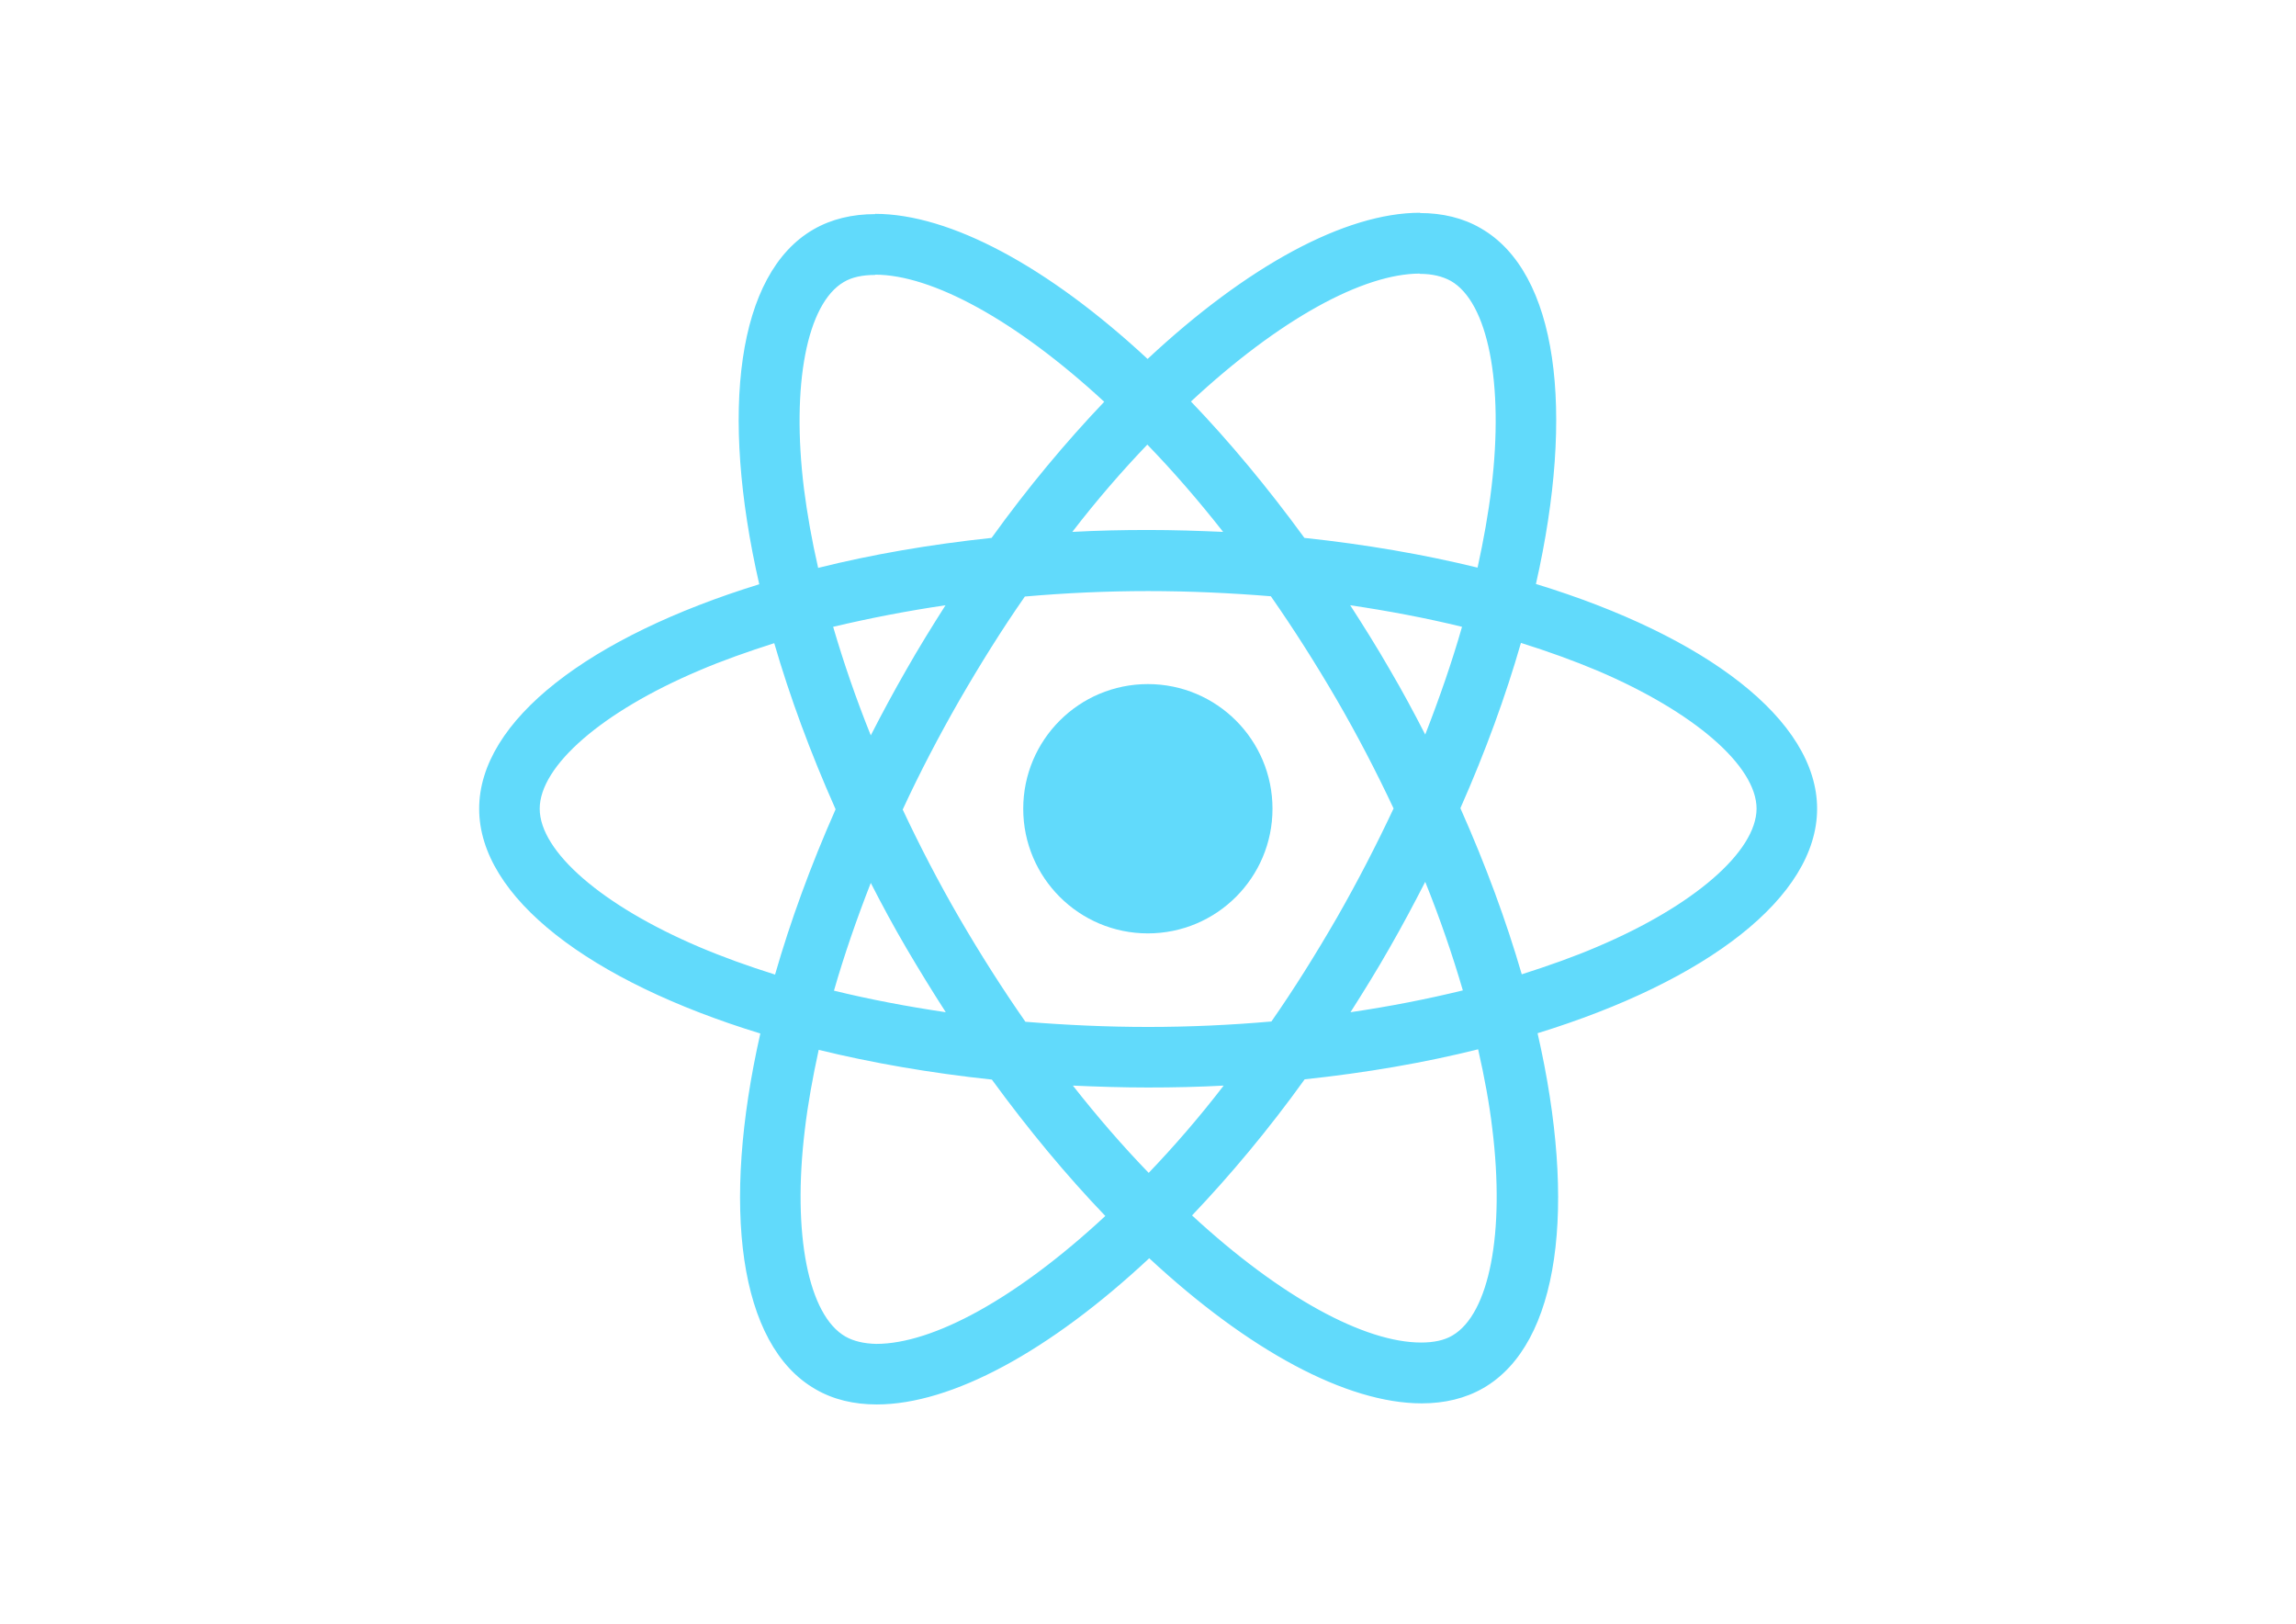
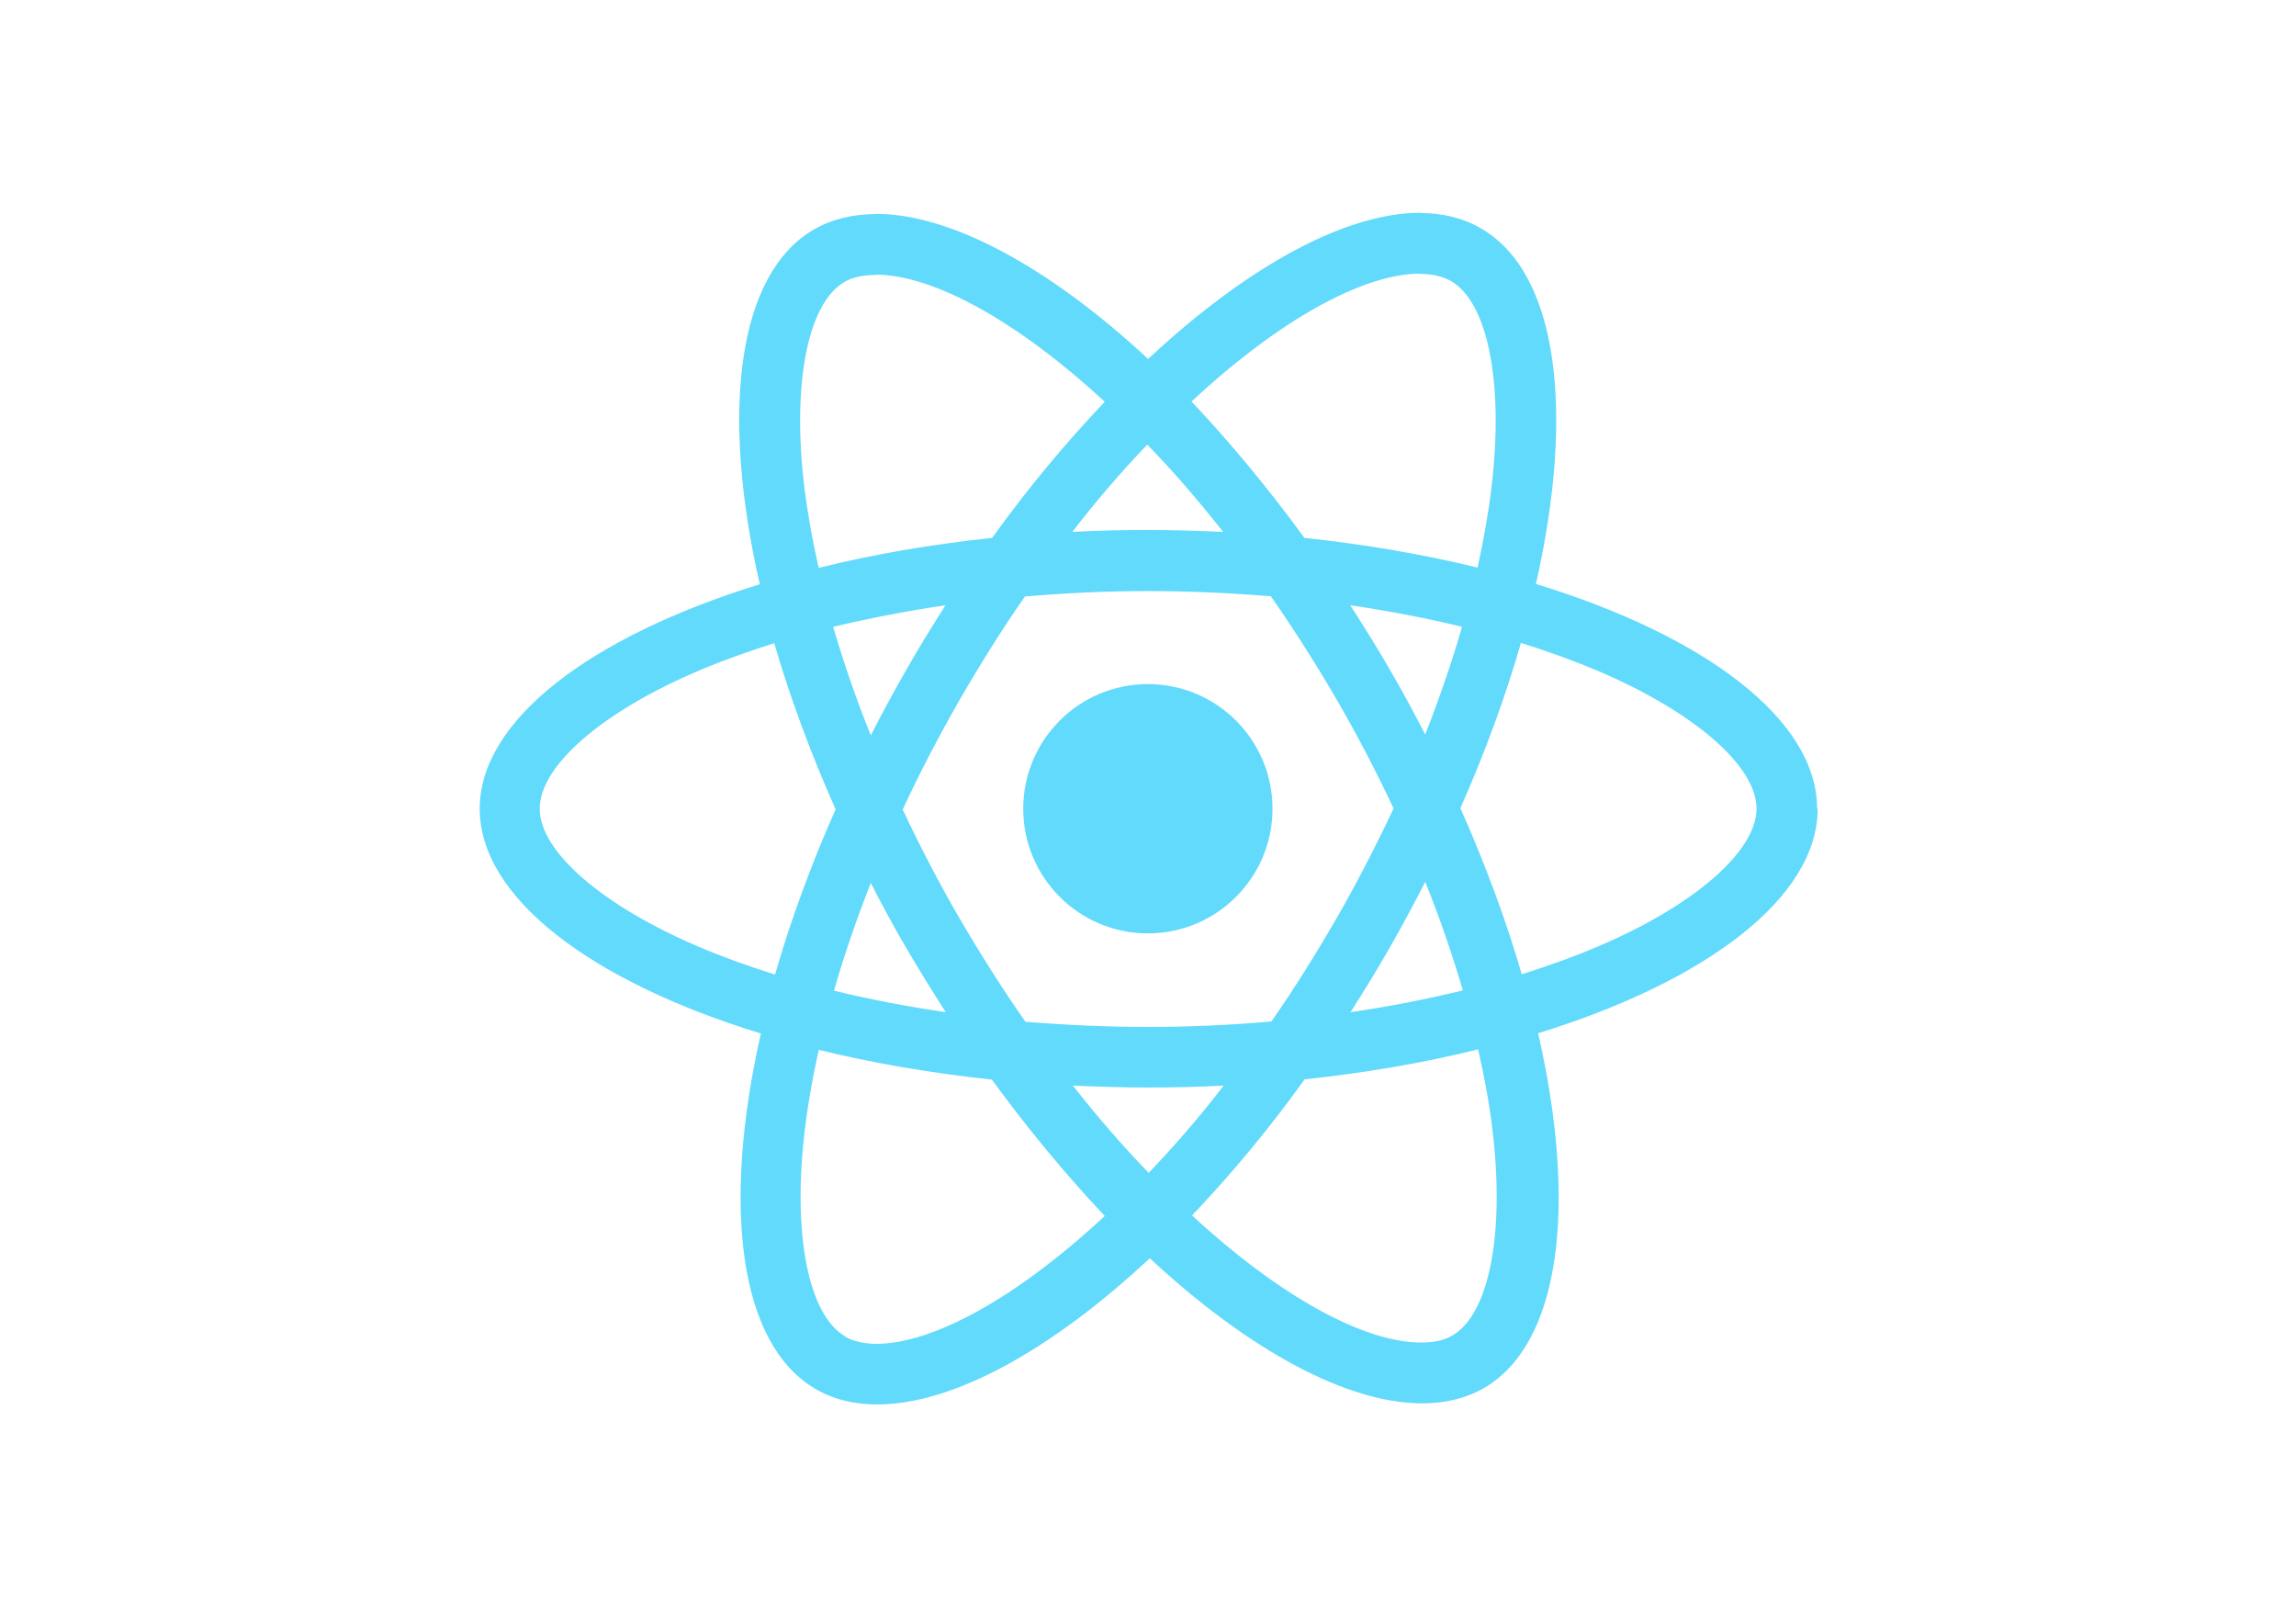
<svg xmlns="http://www.w3.org/2000/svg" viewBox="0 0 841.9 595.3">
  <g fill="#61DAFB">
-     <path d="M666.3 296.5c0-32.5-40.7-63.3-103.1-82.4 14.4-63.6 8-114.2-20.2-130.4-6.5-3.8-14.1-5.6-22.4-5.6v22.3c4.6 0 8.3.9 11.4 2.6 13.6 7.8 19.5 37.5 14.9 75.7-1.1 9.4-2.9 19.3-5.1 29.4-19.6-4.8-41-8.5-63.5-10.9-13.5-18.5-27.5-35.3-41.6-50 32.6-30.3 63.2-46.9 84-46.9V78c-27.5 0-63.5 19.6-99.9 53.6-36.4-33.8-72.4-53.2-99.9-53.2v22.3c20.7 0 51.4 16.5 84 46.6-14 14.7-28 31.4-41.3 49.9-22.6 2.4-44 6.1-63.6 11-2.3-10-4-19.7-5.2-29-4.7-38.2 1.1-67.9 14.6-75.8 3-1.8 6.9-2.6 11.5-2.6V78.5c-8.4 0-16 1.8-22.6 5.6-28.1 16.2-34.4 66.7-19.9 130.1-62.2 19.2-102.7 49.9-102.7 82.3 0 32.5 40.7 63.3 103.1 82.4-14.4 63.6-8 114.2 20.2 130.4 6.5 3.8 14.1 5.6 22.5 5.6 27.5 0 63.5-19.6 99.9-53.6 36.4 33.8 72.4 53.2 99.9 53.2 8.4 0 16-1.8 22.6-5.6 28.1-16.2 34.4-66.7 19.9-130.1 62-19.1 102.5-49.9 102.5-82.3zm-130.2-66.7c-3.7 12.9-8.3 26.2-13.5 39.5-4.1-8-8.4-16-13.1-24-4.6-8-9.5-15.8-14.4-23.4 14.2 2.1 27.9 4.7 41 7.9zm-45.8 106.5c-7.8 13.5-15.8 26.3-24.1 38.2-14.9 1.3-30 2-45.2 2-15.1 0-30.2-.7-45-1.9-8.3-11.9-16.4-24.6-24.2-38-7.6-13.1-14.5-26.4-20.8-39.8 6.2-13.4 13.2-26.8 20.7-39.9 7.8-13.5 15.8-26.3 24.1-38.2 14.9-1.3 30-2 45.2-2 15.1 0 30.2.7 45 1.9 8.3 11.9 16.4 24.6 24.2 38 7.6 13.1 14.5 26.4 20.8 39.8-6.3 13.4-13.2 26.8-20.7 39.9zm32.3-13c5.4 13.4 10 26.8 13.8 39.8-13.1 3.2-26.9 5.9-41.2 8 4.9-7.7 9.8-15.6 14.4-23.7 4.6-8 8.9-16.1 13-24.1zM421.2 430c-9.3-9.6-18.6-20.3-27.8-32 9 .4 18.2.7 27.5.7 9.4 0 18.7-.2 27.8-.7-9 11.7-18.3 22.4-27.5 32zm-74.4-58.9c-14.2-2.1-27.9-4.7-41-7.9 3.7-12.9 8.3-26.2 13.5-39.5 4.1 8 8.4 16 13.1 24 4.7 8 9.5 15.8 14.4 23.4zM420.7 163c9.3 9.6 18.6 20.3 27.8 32-9-.4-18.2-.7-27.5-.7-9.4 0-18.7.2-27.8.7 9-11.7 18.3-22.4 27.5-32zm-74 58.9c-4.9 7.7-9.8 15.6-14.4 23.7-4.6 8-8.9 16-13 24-5.4-13.4-10-26.8-13.8-39.8 13.1-3.1 26.9-5.8 41.2-7.9zm-90.5 125.2c-35.4-15.1-58.3-34.9-58.3-50.6 0-15.7 22.9-35.6 58.3-50.6 8.6-3.7 18-7 27.7-10.1 5.7 19.6 13.2 40 22.5 60.9-9.2 20.8-16.6 41.1-22.2 60.6-9.9-3.1-19.3-6.5-28-10.2zM310 490c-13.6-7.8-19.5-37.5-14.9-75.7 1.1-9.4 2.9-19.3 5.1-29.4 19.6 4.8 41 8.5 63.5 10.9 13.5 18.5 27.5 35.3 41.6 50-32.6 30.3-63.2 46.9-84 46.9-4.5-.1-8.3-1-11.3-2.7zm237.2-76.2c4.7 38.2-1.1 67.9-14.6 75.8-3 1.8-6.9 2.6-11.5 2.6-20.7 0-51.4-16.5-84-46.6 14-14.7 28-31.4 41.3-49.9 22.6-2.4 44-6.1 63.6-11 2.3 10.1 4.1 19.8 5.2 29.1zm38.5-66.7c-8.6 3.7-18 7-27.7 10.1-5.7-19.6-13.2-40-22.5-60.9 9.2-20.8 16.6-41.1 22.2-60.6 9.9 3.1 19.3 6.5 28.1 10.2 35.4 15.1 58.3 34.9 58.3 50.6-.1 15.7-23 35.6-58.4 50.6zM320.8 78.4z" />
+     <path d="M666.3 296.5c0-32.5-40.7-63.3-103.1-82.4 14.4-63.6 8-114.2-20.2-130.4-6.5-3.8-14.1-5.6-22.4-5.6v22.3c4.6 0 8.3.9 11.4 2.6 13.6 7.8 19.5 37.5 14.9 75.7-1.1 9.4-2.9 19.3-5.1 29.4-19.6-4.8-41-8.5-63.5-10.9-13.5-18.5-27.5-35.3-41.4-50 32.6-30.3 63.2-46.9 84-46.9V78c-27.5 0-63.5 19.6-99.9 53.6-36.4-33.8-72.4-53.2-99.9-53.2v22.3c20.7 0 51.4 16.5 84 46.6-14 14.7-28 31.4-41.3 49.9-22.6 2.4-44 6.1-63.6 11-2.3-10-4-19.7-5.2-29-4.7-38.2 1.1-67.9 14.6-75.8 3-1.8 6.9-2.6 11.5-2.6V78.5c-8.4 0-16 1.8-22.6 5.6-28.1 16.2-34.4 66.7-19.9 130.1-62.2 19.2-102.7 49.9-102.7 82.3 0 32.5 40.7 63.3 103.1 82.4-14.4 63.6-8 114.2 20.2 130.4 6.5 3.8 14.1 5.6 22.5 5.6 27.5 0 63.5-19.6 99.9-53.6 36.4 33.8 72.4 53.2 99.9 53.2 8.4 0 16-1.8 22.6-5.6 28.1-16.2 34.4-66.7 19.9-130.1 62-19.1 102.5-49.9 102.5-82.3zm-130.2-66.7c-3.7 12.9-8.3 26.2-13.5 39.5-4.1-8-8.4-16-13.1-24-4.6-8-9.5-15.8-14.4-23.4 14.2 2.1 27.9 4.7 41 7.9zm-45.8 106.5c-7.8 13.5-15.8 26.3-24.1 38.2-14.9 1.3-30 2-45.2 2-15.1 0-30.2-.7-45-1.9-8.3-11.9-16.4-24.6-24.2-38-7.6-13.1-14.5-26.4-20.8-39.8 6.2-13.4 13.2-26.8 20.7-39.9 7.8-13.5 15.8-26.3 24.1-38.2 14.9-1.3 30-2 45.2-2 15.1 0 30.2.7 45 1.9 8.3 11.9 16.4 24.6 24.2 38 7.6 13.1 14.5 26.4 20.8 39.8-6.3 13.4-13.2 26.8-20.7 39.9zm32.3-13c5.4 13.4 10 26.8 13.8 39.8-13.1 3.2-26.9 5.9-41.2 8 4.9-7.7 9.8-15.6 14.4-23.7 4.6-8 8.9-16.1 13-24.1zM421.2 430c-9.3-9.6-18.6-20.3-27.8-32 9 .4 18.2.7 27.5.7 9.4 0 18.7-.2 27.8-.7-9 11.7-18.3 22.4-27.5 32zm-74.4-58.9c-14.2-2.1-27.9-4.7-41-7.9 3.7-12.9 8.3-26.2 13.5-39.5 4.1 8 8.4 16 13.1 24 4.7 8 9.5 15.8 14.4 23.4zM420.7 163c9.3 9.6 18.6 20.3 27.8 32-9-.4-18.2-.7-27.5-.7-9.4 0-18.7.2-27.8.7 9-11.7 18.3-22.4 27.5-32zm-74 58.9c-4.9 7.7-9.8 15.6-14.4 23.7-4.6 8-8.9 16-13 24-5.4-13.4-10-26.8-13.8-39.8 13.1-3.1 26.9-5.8 41.2-7.9zm-90.5 125.2c-35.4-15.1-58.3-34.9-58.3-50.6 0-15.7 22.9-35.6 58.3-50.6 8.6-3.7 18-7 27.7-10.1 5.7 19.6 13.2 40 22.5 60.9-9.2 20.8-16.6 41.1-22.2 60.6-9.9-3.1-19.3-6.5-28-10.2zM310 490c-13.6-7.8-19.5-37.5-14.9-75.7 1.1-9.4 2.9-19.3 5.1-29.4 19.6 4.8 41 8.5 63.5 10.9 13.5 18.5 27.5 35.3 41.4 50-32.6 30.3-63.2 46.9-84 46.9-4.5-.1-8.3-1-11.3-2.7zm237.2-76.2c4.7 38.2-1.1 67.9-14.6 75.8-3 1.8-6.9 2.6-11.5 2.6-20.7 0-51.4-16.5-84-46.6 14-14.7 28-31.4 41.3-49.9 22.6-2.4 44-6.1 63.6-11 2.3 10.1 4.1 19.8 5.2 29.1zm38.5-66.7c-8.6 3.7-18 7-27.7 10.1-5.7-19.6-13.2-40-22.5-60.9 9.2-20.8 16.6-41.1 22.2-60.6 9.9 3.1 19.3 6.5 28.1 10.2 35.4 15.1 58.3 34.9 58.3 50.6-.1 15.7-23 35.6-58.4 50.6zM320.8 78.4z" />
    <circle cx="420.9" cy="296.5" r="45.7" />
    <path d="M520.5 78.1z" />
  </g>
</svg>
